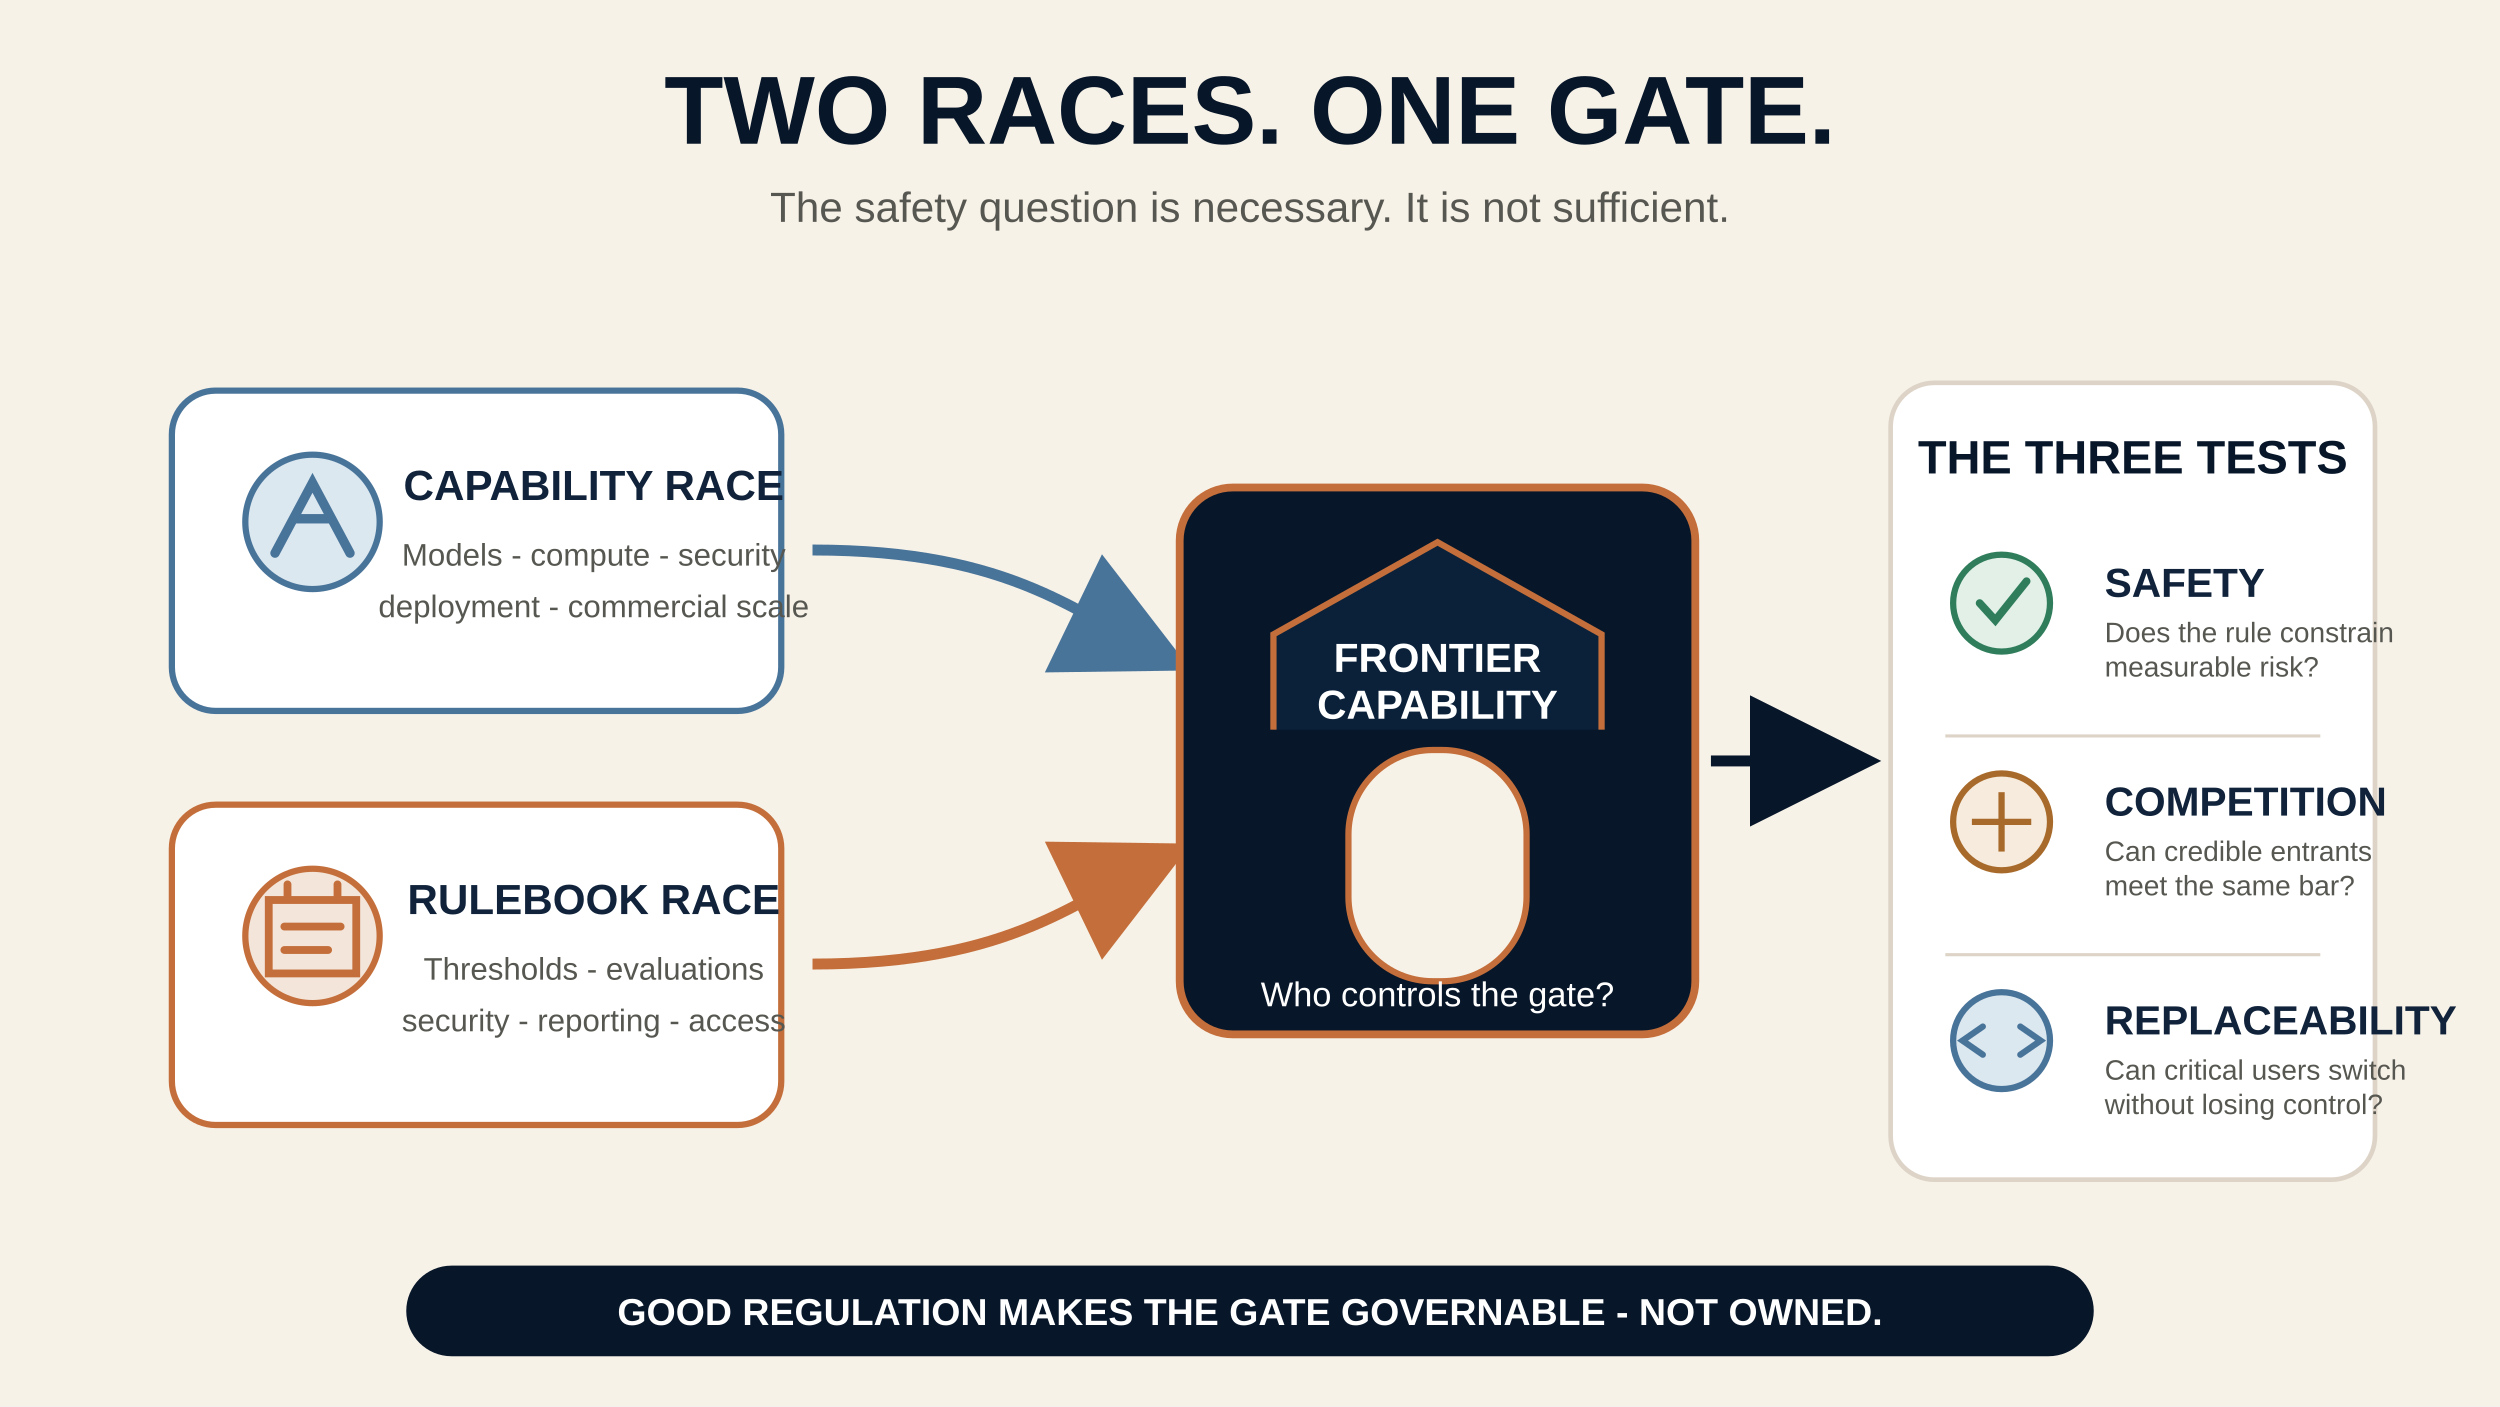
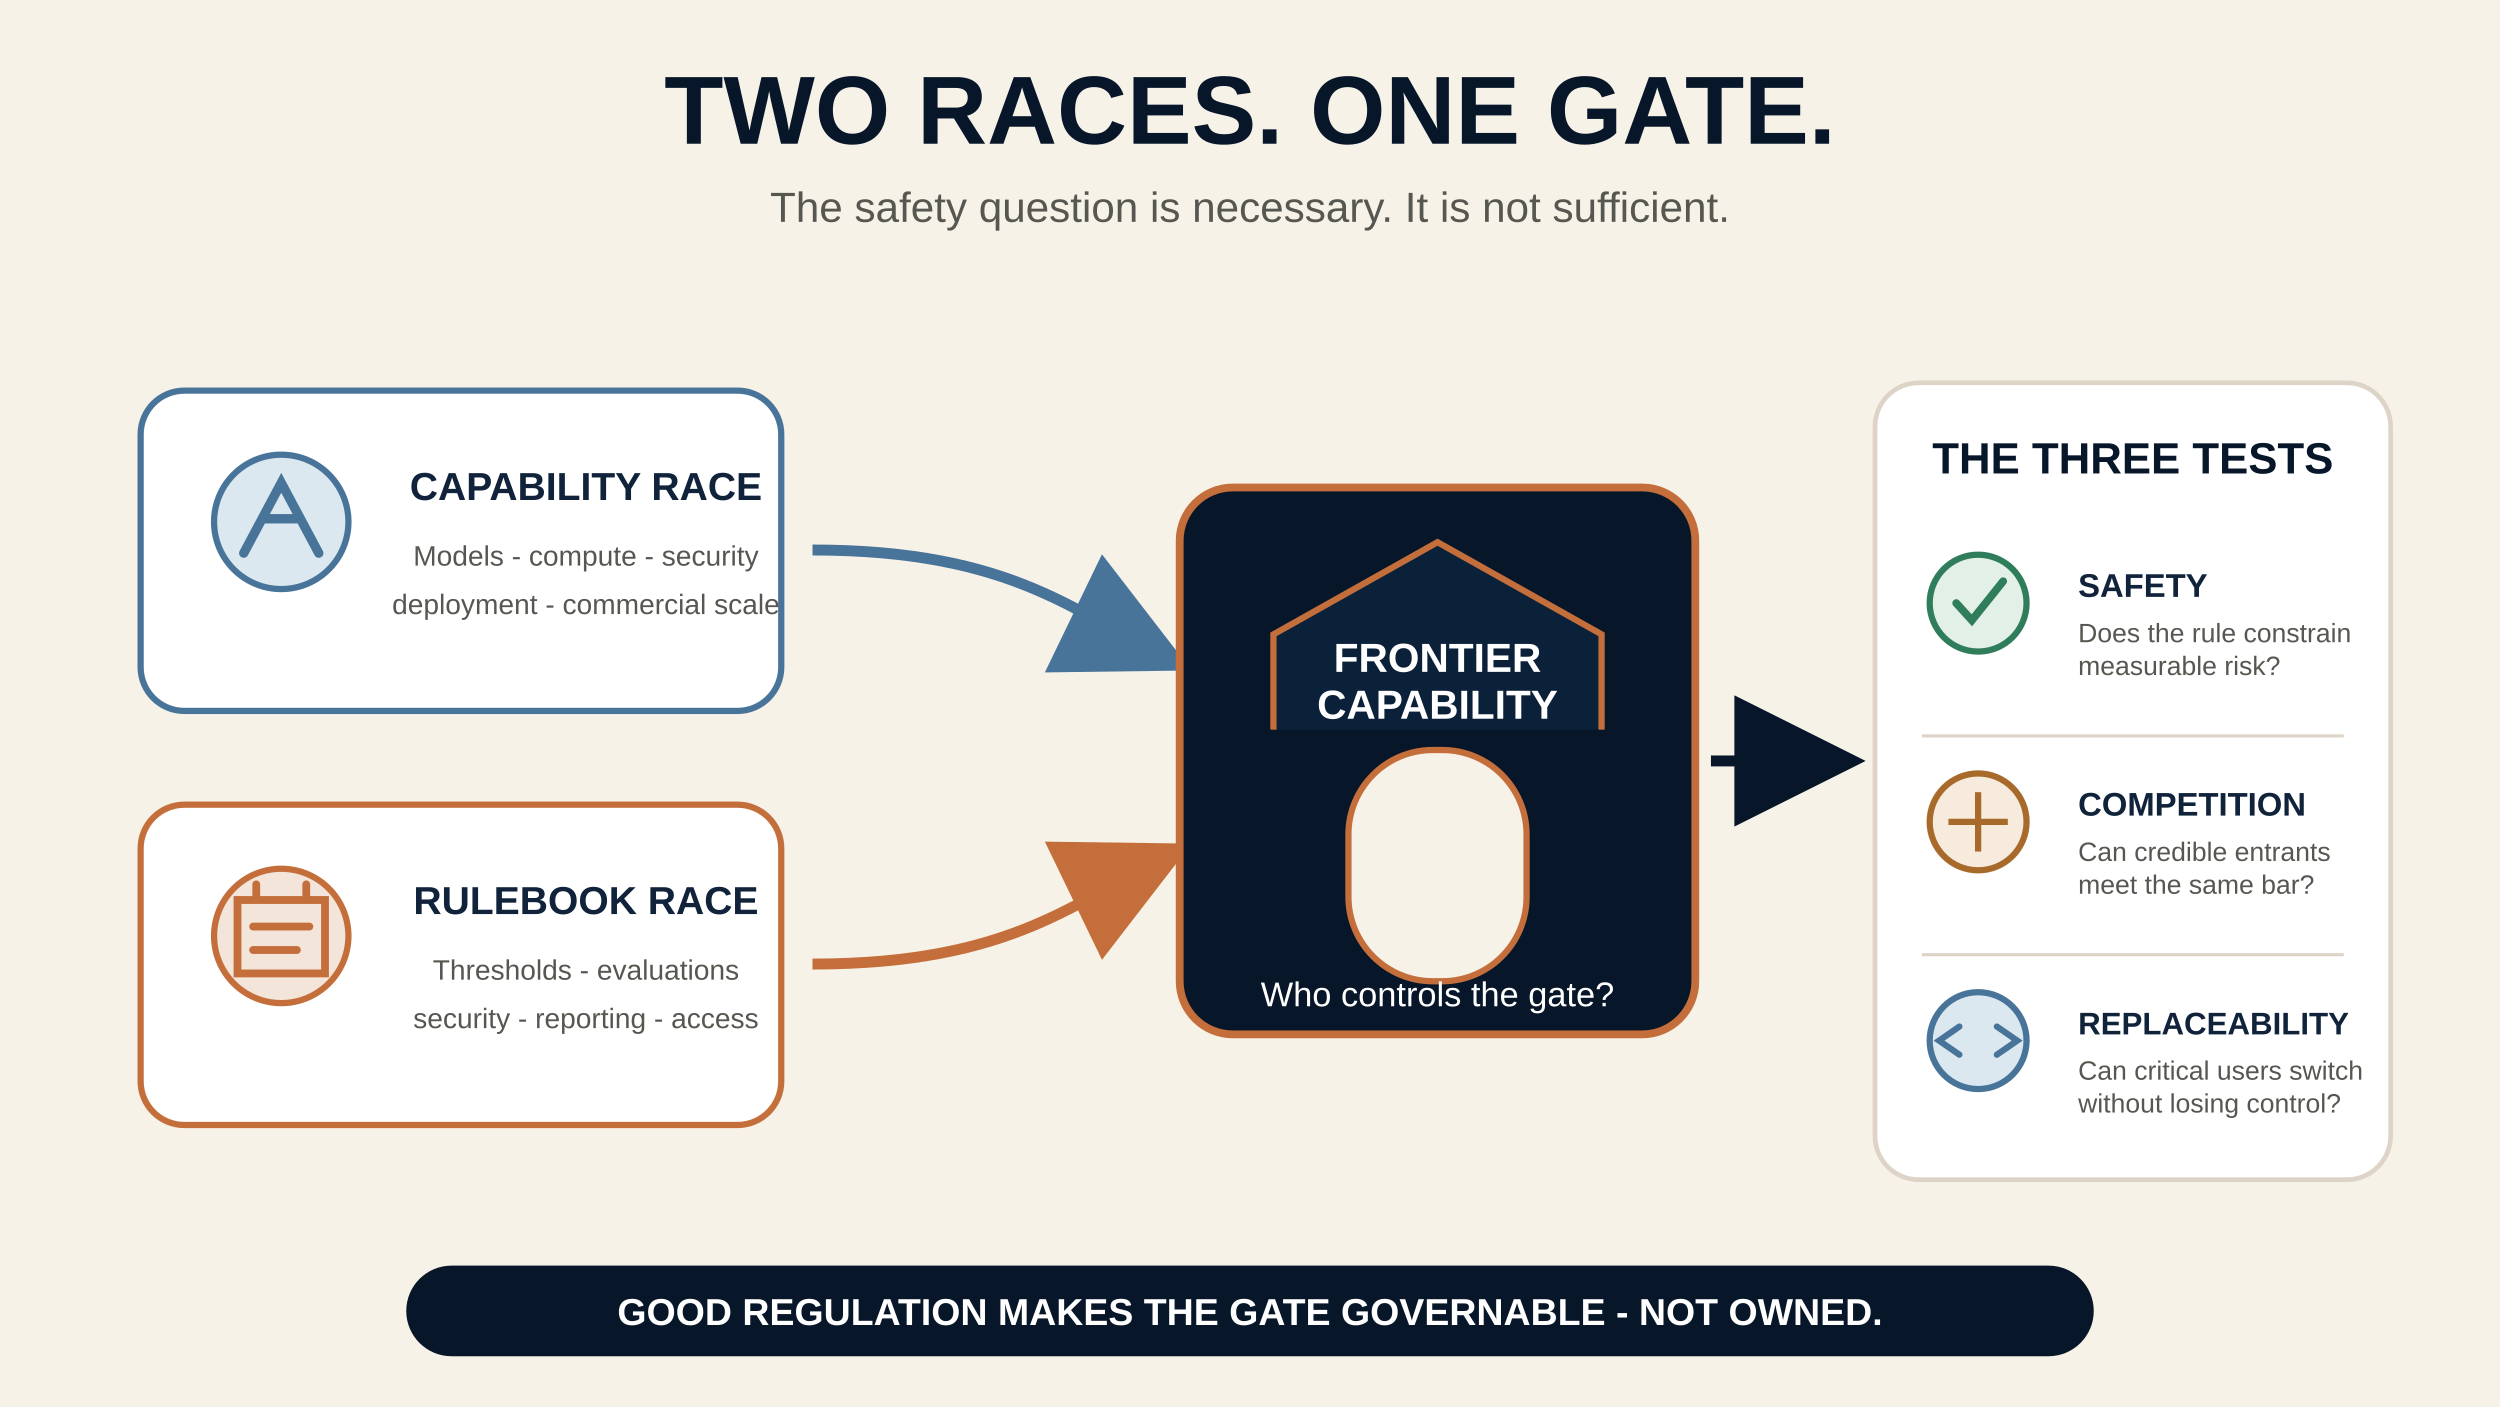
<svg xmlns="http://www.w3.org/2000/svg" width="1600" height="900" viewBox="0 0 1600 900" role="img" aria-labelledby="title desc">
  <defs>
    <style>
    .display{font-family:Arial,Helvetica,sans-serif;font-weight:800}
    .body{font-family:Arial,Helvetica,sans-serif}
-     .label{font-family:Arial,Helvetica,sans-serif;font-size:26px;font-weight:800;fill:#10233B;text-anchor:middle}
-     .small{font-family:Arial,Helvetica,sans-serif;font-size:20px;fill:#575751;text-anchor:middle}
+     .small{font-family:Arial,Helvetica,sans-serif;font-size:18px;fill:#575751;text-anchor:middle}
  </style>
    <marker id="a1" markerWidth="12" markerHeight="12" refX="10" refY="6" orient="auto">
      <path d="M0 0L12 6L0 12Z" fill="#49749A" />
    </marker>
    <marker id="a2" markerWidth="12" markerHeight="12" refX="10" refY="6" orient="auto">
      <path d="M0 0L12 6L0 12Z" fill="#C46F3B" />
    </marker>
    <marker id="a3" markerWidth="12" markerHeight="12" refX="10" refY="6" orient="auto">
      <path d="M0 0L12 6L0 12Z" fill="#071629" />
    </marker>
  </defs>
  <rect width="1600" height="900" fill="#F7F2E8" />
  <text x="800" y="92" text-anchor="middle" class="display" font-size="62" fill="#071629">TWO RACES. ONE GATE.</text>
  <text x="800" y="142" text-anchor="middle" class="body" font-size="27" fill="#575751">The safety question is necessary. It is not sufficient.</text>
-   <g transform="translate(110 250)">
-     <rect width="390" height="205" rx="28" fill="#FFFFFF" stroke="#49749A" stroke-width="4" />
+   <g transform="translate(90 250)">
+     <rect width="410" height="205" rx="28" fill="#FFFFFF" stroke="#49749A" stroke-width="4" />
    <circle cx="90" cy="84" r="43" fill="#DCE8F0" stroke="#49749A" stroke-width="4" />
    <path d="M66 104l24-45 24 45M78 82h24" fill="none" stroke="#49749A" stroke-width="6" stroke-linecap="round" />
-     <text x="270" y="70" class="display" font-size="27" fill="#10233B" text-anchor="middle">CAPABILITY RACE</text>
-     <text x="270" y="112" class="small">Models - compute - security</text>
-     <text x="270" y="145" class="small">deployment - commercial scale</text>
+     <text x="285" y="70" class="display" font-size="25" fill="#10233B" text-anchor="middle">CAPABILITY RACE</text>
+     <text x="285" y="112" class="small">Models - compute - security</text>
+     <text x="285" y="143" class="small">deployment - commercial scale</text>
  </g>
-   <g transform="translate(110 515)">
-     <rect width="390" height="205" rx="28" fill="#FFFFFF" stroke="#C46F3B" stroke-width="4" />
+   <g transform="translate(90 515)">
+     <rect width="410" height="205" rx="28" fill="#FFFFFF" stroke="#C46F3B" stroke-width="4" />
    <circle cx="90" cy="84" r="43" fill="#F3E5D9" stroke="#C46F3B" stroke-width="4" />
    <path d="M62 61h56v47H62zM74 51v10M106 51v10M72 78h36M72 93h28" fill="none" stroke="#C46F3B" stroke-width="5" stroke-linecap="round" />
-     <text x="270" y="70" class="display" font-size="27" fill="#10233B" text-anchor="middle">RULEBOOK RACE</text>
-     <text x="270" y="112" class="small">Thresholds - evaluations</text>
-     <text x="270" y="145" class="small">security - reporting - access</text>
+     <text x="285" y="70" class="display" font-size="25" fill="#10233B" text-anchor="middle">RULEBOOK RACE</text>
+     <text x="285" y="112" class="small">Thresholds - evaluations</text>
+     <text x="285" y="143" class="small">security - reporting - access</text>
  </g>
  <path d="M520 352C650 352 690 394 750 423" fill="none" stroke="#49749A" stroke-width="7" marker-end="url(#a1)" />
  <path d="M520 617C650 617 690 575 750 546" fill="none" stroke="#C46F3B" stroke-width="7" marker-end="url(#a2)" />
  <g transform="translate(755 312)">
    <rect width="330" height="350" rx="34" fill="#071629" stroke="#C46F3B" stroke-width="5" />
    <path d="M60 155V94L165 35L270 94V155" fill="#0B2139" stroke="#C46F3B" stroke-width="4" />
    <rect x="108" y="168" width="114" height="148" rx="54" fill="#F7F2E8" stroke="#C46F3B" stroke-width="4" />
    <text x="165" y="118" class="display" font-size="26" fill="#FFFFFF" text-anchor="middle">FRONTIER</text>
    <text x="165" y="148" class="display" font-size="26" fill="#FFFFFF" text-anchor="middle">CAPABILITY</text>
    <text x="165" y="332" class="body" font-size="22" fill="#FFFFFF" text-anchor="middle">Who controls the gate?</text>
  </g>
-   <path d="M1095 487H1190" fill="none" stroke="#071629" stroke-width="7" marker-end="url(#a3)" />
-   <g transform="translate(1210 245)">
-     <rect width="310" height="510" rx="28" fill="#FFFFFF" stroke="#DDD4C7" stroke-width="3" />
-     <text x="155" y="58" class="display" font-size="30" fill="#071629" text-anchor="middle">THE THREE TESTS</text>
-     <g transform="translate(35 105)">
+   <path d="M1095 487H1180" fill="none" stroke="#071629" stroke-width="7" marker-end="url(#a3)" />
+   <g transform="translate(1200 245)">
+     <rect width="330" height="510" rx="28" fill="#FFFFFF" stroke="#DDD4C7" stroke-width="3" />
+     <text x="165" y="58" class="display" font-size="28" fill="#071629" text-anchor="middle">THE THREE TESTS</text>
+     <g transform="translate(30 105)">
      <circle cx="36" cy="36" r="31" fill="#E2F0E8" stroke="#2F7D5B" stroke-width="4" />
      <path d="M22 36l10 11 20-25" fill="none" stroke="#2F7D5B" stroke-width="5" stroke-linecap="round" />
-       <text x="102" y="32" class="display" font-size="26" fill="#10233B">SAFETY</text>
-       <text x="102" y="61" class="body" font-size="18" fill="#575751">Does the rule constrain</text>
-       <text x="102" y="83" class="body" font-size="18" fill="#575751">measurable risk?</text>
+       <text x="100" y="32" class="display" font-size="21" fill="#10233B">SAFETY</text>
+       <text x="100" y="61" class="body" font-size="17" fill="#575751">Does the rule constrain</text>
+       <text x="100" y="82" class="body" font-size="17" fill="#575751">measurable risk?</text>
    </g>
-     <line x1="35" y1="226" x2="275" y2="226" stroke="#DDD4C7" stroke-width="2" />
-     <g transform="translate(35 245)">
+     <line x1="30" y1="226" x2="300" y2="226" stroke="#DDD4C7" stroke-width="2" />
+     <g transform="translate(30 245)">
      <circle cx="36" cy="36" r="31" fill="#F6EBDD" stroke="#A86A2A" stroke-width="4" />
      <path d="M17 36h38M36 17v38" stroke="#A86A2A" stroke-width="4" />
-       <text x="102" y="32" class="display" font-size="26" fill="#10233B">COMPETITION</text>
-       <text x="102" y="61" class="body" font-size="18" fill="#575751">Can credible entrants</text>
-       <text x="102" y="83" class="body" font-size="18" fill="#575751">meet the same bar?</text>
+       <text x="100" y="32" class="display" font-size="21" fill="#10233B">COMPETITION</text>
+       <text x="100" y="61" class="body" font-size="17" fill="#575751">Can credible entrants</text>
+       <text x="100" y="82" class="body" font-size="17" fill="#575751">meet the same bar?</text>
    </g>
-     <line x1="35" y1="366" x2="275" y2="366" stroke="#DDD4C7" stroke-width="2" />
-     <g transform="translate(35 385)">
+     <line x1="30" y1="366" x2="300" y2="366" stroke="#DDD4C7" stroke-width="2" />
+     <g transform="translate(30 385)">
      <circle cx="36" cy="36" r="31" fill="#DCE8F0" stroke="#49749A" stroke-width="4" />
      <path d="M24 27l-13 9 13 9M48 27l13 9-13 9" fill="none" stroke="#49749A" stroke-width="4" stroke-linecap="round" />
-       <text x="102" y="32" class="display" font-size="26" fill="#10233B">REPLACEABILITY</text>
-       <text x="102" y="61" class="body" font-size="18" fill="#575751">Can critical users switch</text>
-       <text x="102" y="83" class="body" font-size="18" fill="#575751">without losing control?</text>
+       <text x="100" y="32" class="display" font-size="20" fill="#10233B">REPLACEABILITY</text>
+       <text x="100" y="61" class="body" font-size="17" fill="#575751">Can critical users switch</text>
+       <text x="100" y="82" class="body" font-size="17" fill="#575751">without losing control?</text>
    </g>
  </g>
  <rect x="260" y="810" width="1080" height="58" rx="29" fill="#071629" />
  <text x="800" y="848" class="display" font-size="24" fill="#FFFFFF" text-anchor="middle">GOOD REGULATION MAKES THE GATE GOVERNABLE - NOT OWNED.</text>
</svg>
